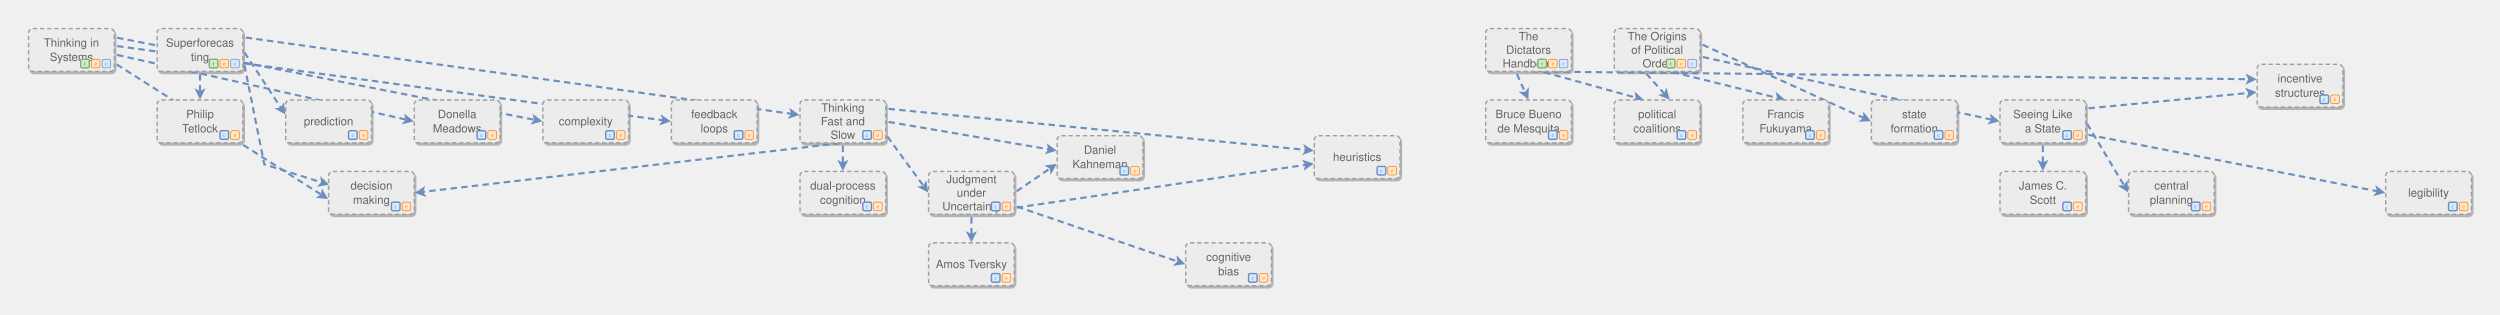
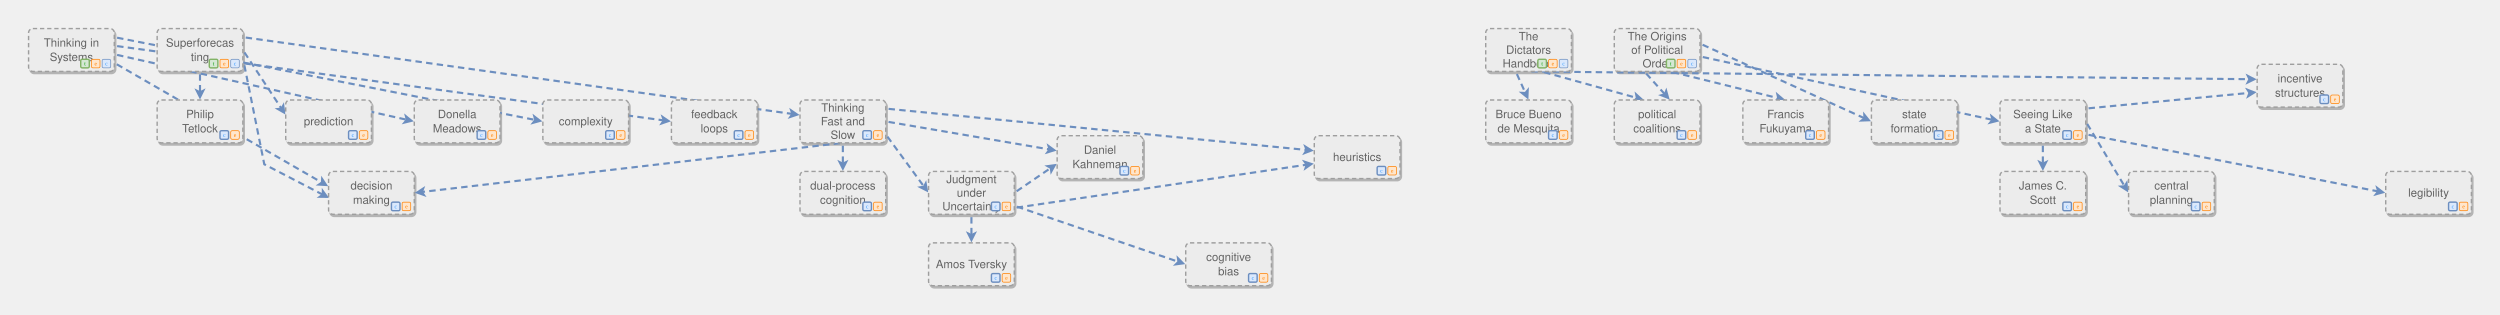
<svg xmlns="http://www.w3.org/2000/svg" width="3500" height="440" viewBox="0 0 3500 440">
  <defs>
  </defs>
  <g id="container-shells">
  </g>
  <g id="node-shadows">
    <rect x="1300" y="340" width="120" height="60" rx="6" ry="6" fill="#000000" stroke="#000000" stroke-width="2" opacity="0.25" transform="translate(2,3)" />
    <rect x="220" y="40" width="120" height="60" rx="6" ry="6" fill="#000000" stroke="#000000" stroke-width="2" opacity="0.25" transform="translate(2,3)" />
    <rect x="2080" y="40" width="120" height="60" rx="6" ry="6" fill="#000000" stroke="#000000" stroke-width="2" opacity="0.25" transform="translate(2,3)" />
    <rect x="2260" y="40" width="120" height="60" rx="6" ry="6" fill="#000000" stroke="#000000" stroke-width="2" opacity="0.25" transform="translate(2,3)" />
    <rect x="1120" y="140" width="120" height="60" rx="6" ry="6" fill="#000000" stroke="#000000" stroke-width="2" opacity="0.25" transform="translate(2,3)" />
    <rect x="40" y="40" width="120" height="60" rx="6" ry="6" fill="#000000" stroke="#000000" stroke-width="2" opacity="0.25" transform="translate(2,3)" />
    <rect x="2980" y="240" width="120" height="60" rx="6" ry="6" fill="#000000" stroke="#000000" stroke-width="2" opacity="0.25" transform="translate(2,3)" />
    <rect x="1660" y="340" width="120" height="60" rx="6" ry="6" fill="#000000" stroke="#000000" stroke-width="2" opacity="0.25" transform="translate(2,3)" />
    <rect x="760" y="140" width="120" height="60" rx="6" ry="6" fill="#000000" stroke="#000000" stroke-width="2" opacity="0.25" transform="translate(2,3)" />
    <rect x="460" y="240" width="120" height="60" rx="6" ry="6" fill="#000000" stroke="#000000" stroke-width="2" opacity="0.25" transform="translate(2,3)" />
    <rect x="1120" y="240" width="120" height="60" rx="6" ry="6" fill="#000000" stroke="#000000" stroke-width="2" opacity="0.25" transform="translate(2,3)" />
    <rect x="2080" y="140" width="120" height="60" rx="6" ry="6" fill="#000000" stroke="#000000" stroke-width="2" opacity="0.25" transform="translate(2,3)" />
    <rect x="940" y="140" width="120" height="60" rx="6" ry="6" fill="#000000" stroke="#000000" stroke-width="2" opacity="0.25" transform="translate(2,3)" />
    <rect x="1840" y="190" width="120" height="60" rx="6" ry="6" fill="#000000" stroke="#000000" stroke-width="2" opacity="0.25" transform="translate(2,3)" />
    <rect x="3160" y="90" width="120" height="60" rx="6" ry="6" fill="#000000" stroke="#000000" stroke-width="2" opacity="0.25" transform="translate(2,3)" />
    <rect x="3340" y="240" width="120" height="60" rx="6" ry="6" fill="#000000" stroke="#000000" stroke-width="2" opacity="0.25" transform="translate(2,3)" />
    <rect x="2260" y="140" width="120" height="60" rx="6" ry="6" fill="#000000" stroke="#000000" stroke-width="2" opacity="0.25" transform="translate(2,3)" />
    <rect x="400" y="140" width="120" height="60" rx="6" ry="6" fill="#000000" stroke="#000000" stroke-width="2" opacity="0.25" transform="translate(2,3)" />
    <rect x="2620" y="140" width="120" height="60" rx="6" ry="6" fill="#000000" stroke="#000000" stroke-width="2" opacity="0.25" transform="translate(2,3)" />
    <rect x="1480" y="190" width="120" height="60" rx="6" ry="6" fill="#000000" stroke="#000000" stroke-width="2" opacity="0.25" transform="translate(2,3)" />
    <rect x="580" y="140" width="120" height="60" rx="6" ry="6" fill="#000000" stroke="#000000" stroke-width="2" opacity="0.25" transform="translate(2,3)" />
    <rect x="2440" y="140" width="120" height="60" rx="6" ry="6" fill="#000000" stroke="#000000" stroke-width="2" opacity="0.25" transform="translate(2,3)" />
    <rect x="2800" y="240" width="120" height="60" rx="6" ry="6" fill="#000000" stroke="#000000" stroke-width="2" opacity="0.25" transform="translate(2,3)" />
    <rect x="1300" y="240" width="120" height="60" rx="6" ry="6" fill="#000000" stroke="#000000" stroke-width="2" opacity="0.25" transform="translate(2,3)" />
    <rect x="220" y="140" width="120" height="60" rx="6" ry="6" fill="#000000" stroke="#000000" stroke-width="2" opacity="0.25" transform="translate(2,3)" />
    <rect x="2800" y="140" width="120" height="60" rx="6" ry="6" fill="#000000" stroke="#000000" stroke-width="2" opacity="0.25" transform="translate(2,3)" />
  </g>
  <g id="edges">
    <g class="edge" data-edge-idx="0" data-edge-base="expresses" data-edge-from="10" data-edge-to="13">
      <line x1="343.96" y1="52.55" x2="1109.35" y2="159.51" stroke="#6c8ebf" stroke-width="3" stroke-dasharray="9 6" />
      <path d="M 1116.04 160.45 L 1106.50 163.66 L 1109.35 159.51 L 1107.75 154.74 Z" fill="#6c8ebf" stroke="#6c8ebf" stroke-width="3" stroke-miterlimit="10" />
      <text x="726" y="105" text-anchor="middle" dominant-baseline="middle" font-family="Helvetica,Inter,Segoe UI,Arial" font-size="11" paint-order="stroke" stroke="#ffffff" stroke-width="3" stroke-linejoin="round" fill="#6c8ebf">
      </text>
    </g>
    <g class="edge" data-edge-idx="1" data-edge-base="expresses" data-edge-from="10" data-edge-to="18">
-       <polyline points="342.28,91.29 370,230 451.28,255.68" fill="none" stroke="#6c8ebf" stroke-width="3" stroke-dasharray="9 6" />
-       <path d="M 457.72 257.71 L 447.78 259.29 L 451.28 255.68 L 450.49 250.71 Z" fill="#6c8ebf" stroke="#6c8ebf" stroke-width="3" stroke-miterlimit="10" />
+       <polyline points="342.13,91.39 370,230 451.88,272.50" fill="none" stroke="#6c8ebf" stroke-width="3" stroke-dasharray="9 6" />
+       <path d="M 457.87 275.61 L 447.81 275.46 L 451.88 272.50 L 451.96 267.47 Z" fill="#6c8ebf" stroke="#6c8ebf" stroke-width="3" stroke-miterlimit="10" />
      <text x="356" y="160" text-anchor="middle" dominant-baseline="middle" font-family="Helvetica,Inter,Segoe UI,Arial" font-size="11" paint-order="stroke" stroke="#ffffff" stroke-width="3" stroke-linejoin="round" fill="#6c8ebf">
      </text>
    </g>
    <g class="edge" data-edge-idx="2" data-edge-base="expresses" data-edge-from="10" data-edge-to="25">
      <line x1="342.20" y1="73.34" x2="394.08" y2="152.03" stroke="#6c8ebf" stroke-width="3" stroke-dasharray="9 6" />
      <path d="M 397.80 157.66 L 389.09 152.62 L 394.08 152.03 L 396.60 147.67 Z" fill="#6c8ebf" stroke="#6c8ebf" stroke-width="3" stroke-miterlimit="10" />
      <text x="368" y="112" text-anchor="middle" dominant-baseline="middle" font-family="Helvetica,Inter,Segoe UI,Arial" font-size="11" paint-order="stroke" stroke="#ffffff" stroke-width="3" stroke-linejoin="round" fill="#6c8ebf">
      </text>
    </g>
    <g class="edge" data-edge-idx="3" data-edge-base="expresses" data-edge-from="10" data-edge-to="8">
      <line x1="280.00" y1="104.00" x2="280.00" y2="129.25" stroke="#6c8ebf" stroke-width="3" stroke-dasharray="9 6" />
      <path d="M 280.00 136.00 L 275.50 127.00 L 280.00 129.25 L 284.50 127.00 Z" fill="#6c8ebf" stroke="#6c8ebf" stroke-width="3" stroke-miterlimit="10" />
      <text x="280" y="116" text-anchor="middle" dominant-baseline="middle" font-family="Helvetica,Inter,Segoe UI,Arial" font-size="11" paint-order="stroke" stroke="#ffffff" stroke-width="3" stroke-linejoin="round" fill="#6c8ebf">
      </text>
    </g>
    <g class="edge" data-edge-idx="4" data-edge-base="expresses" data-edge-from="11" data-edge-to="2">
      <line x1="2123.64" y1="103.65" x2="2135.59" y2="130.20" stroke="#6c8ebf" stroke-width="3" stroke-dasharray="9 6" />
      <path d="M 2138.36 136.35 L 2130.56 129.99 L 2135.59 130.20 L 2138.77 126.30 Z" fill="#6c8ebf" stroke="#6c8ebf" stroke-width="3" stroke-miterlimit="10" />
      <text x="2129" y="116" text-anchor="middle" dominant-baseline="middle" font-family="Helvetica,Inter,Segoe UI,Arial" font-size="11" paint-order="stroke" stroke="#ffffff" stroke-width="3" stroke-linejoin="round" fill="#6c8ebf">
      </text>
    </g>
    <g class="edge" data-edge-idx="5" data-edge-base="expresses" data-edge-from="11" data-edge-to="22">
      <line x1="2144.00" y1="100.04" x2="3149.25" y2="110.88" stroke="#6c8ebf" stroke-width="3" stroke-dasharray="9 6" />
      <path d="M 3156.00 110.96 L 3146.95 115.36 L 3149.25 110.88 L 3147.05 106.36 Z" fill="#6c8ebf" stroke="#6c8ebf" stroke-width="3" stroke-miterlimit="10" />
      <text x="2646" y="105" text-anchor="middle" dominant-baseline="middle" font-family="Helvetica,Inter,Segoe UI,Arial" font-size="11" paint-order="stroke" stroke="#ffffff" stroke-width="3" stroke-linejoin="round" fill="#6c8ebf">
      </text>
    </g>
    <g class="edge" data-edge-idx="6" data-edge-base="expresses" data-edge-from="11" data-edge-to="24">
      <line x1="2161.85" y1="101.07" x2="2291.64" y2="137.12" stroke="#6c8ebf" stroke-width="3" stroke-dasharray="9 6" />
      <path d="M 2298.15 138.93 L 2288.27 140.86 L 2291.64 137.12 L 2290.68 132.18 Z" fill="#6c8ebf" stroke="#6c8ebf" stroke-width="3" stroke-miterlimit="10" />
      <text x="2226" y="119" text-anchor="middle" dominant-baseline="middle" font-family="Helvetica,Inter,Segoe UI,Arial" font-size="11" paint-order="stroke" stroke="#ffffff" stroke-width="3" stroke-linejoin="round" fill="#6c8ebf">
      </text>
    </g>
    <g class="edge" data-edge-idx="7" data-edge-base="expresses" data-edge-from="12" data-edge-to="24">
      <line x1="2304.68" y1="102.97" x2="2330.81" y2="132.01" stroke="#6c8ebf" stroke-width="3" stroke-dasharray="9 6" />
      <path d="M 2335.32 137.03 L 2325.96 133.35 L 2330.81 132.01 L 2332.65 127.33 Z" fill="#6c8ebf" stroke="#6c8ebf" stroke-width="3" stroke-miterlimit="10" />
      <text x="2317" y="117" text-anchor="middle" dominant-baseline="middle" font-family="Helvetica,Inter,Segoe UI,Arial" font-size="11" paint-order="stroke" stroke="#ffffff" stroke-width="3" stroke-linejoin="round" fill="#6c8ebf">
      </text>
    </g>
    <g class="edge" data-edge-idx="8" data-edge-base="expresses" data-edge-from="12" data-edge-to="26">
      <line x1="2383.64" y1="62.65" x2="2610.21" y2="165.55" stroke="#6c8ebf" stroke-width="3" stroke-dasharray="9 6" />
      <path d="M 2616.36 168.35 L 2606.30 168.72 L 2610.21 165.55 L 2610.02 160.53 Z" fill="#6c8ebf" stroke="#6c8ebf" stroke-width="3" stroke-miterlimit="10" />
      <text x="2496" y="113" text-anchor="middle" dominant-baseline="middle" font-family="Helvetica,Inter,Segoe UI,Arial" font-size="11" paint-order="stroke" stroke="#ffffff" stroke-width="3" stroke-linejoin="round" fill="#6c8ebf">
      </text>
    </g>
    <g class="edge" data-edge-idx="9" data-edge-base="expresses" data-edge-from="12" data-edge-to="5">
      <line x1="2341.88" y1="100.96" x2="2489.56" y2="137.42" stroke="#6c8ebf" stroke-width="3" stroke-dasharray="9 6" />
      <path d="M 2496.12 139.04 L 2486.30 141.25 L 2489.56 137.42 L 2488.46 132.51 Z" fill="#6c8ebf" stroke="#6c8ebf" stroke-width="3" stroke-miterlimit="10" />
      <text x="2415" y="118" text-anchor="middle" dominant-baseline="middle" font-family="Helvetica,Inter,Segoe UI,Arial" font-size="11" paint-order="stroke" stroke="#ffffff" stroke-width="3" stroke-linejoin="round" fill="#6c8ebf">
      </text>
    </g>
    <g class="edge" data-edge-idx="10" data-edge-base="expresses" data-edge-from="12" data-edge-to="9">
      <line x1="2383.91" y1="79.85" x2="2789.49" y2="167.72" stroke="#6c8ebf" stroke-width="3" stroke-dasharray="9 6" />
      <path d="M 2796.09 169.15 L 2786.34 171.65 L 2789.49 167.72 L 2788.25 162.85 Z" fill="#6c8ebf" stroke="#6c8ebf" stroke-width="3" stroke-miterlimit="10" />
      <text x="2586" y="123" text-anchor="middle" dominant-baseline="middle" font-family="Helvetica,Inter,Segoe UI,Arial" font-size="11" paint-order="stroke" stroke="#ffffff" stroke-width="3" stroke-linejoin="round" fill="#6c8ebf">
      </text>
    </g>
    <g class="edge" data-edge-idx="11" data-edge-base="expresses" data-edge-from="13" data-edge-to="18">
      <line x1="1176.03" y1="200.46" x2="590.68" y2="268.75" stroke="#6c8ebf" stroke-width="3" stroke-dasharray="9 6" />
      <path d="M 583.97 269.54 L 592.39 264.02 L 590.68 268.75 L 593.43 272.96 Z" fill="#6c8ebf" stroke="#6c8ebf" stroke-width="3" stroke-miterlimit="10" />
      <text x="883" y="234" text-anchor="middle" dominant-baseline="middle" font-family="Helvetica,Inter,Segoe UI,Arial" font-size="11" paint-order="stroke" stroke="#ffffff" stroke-width="3" stroke-linejoin="round" fill="#6c8ebf">
      </text>
    </g>
    <g class="edge" data-edge-idx="12" data-edge-base="expresses" data-edge-from="13" data-edge-to="19">
      <line x1="1180.00" y1="204.00" x2="1180.00" y2="229.25" stroke="#6c8ebf" stroke-width="3" stroke-dasharray="9 6" />
      <path d="M 1180.00 236.00 L 1175.50 227.00 L 1180.00 229.25 L 1184.50 227.00 Z" fill="#6c8ebf" stroke="#6c8ebf" stroke-width="3" stroke-miterlimit="10" />
      <text x="1180" y="216" text-anchor="middle" dominant-baseline="middle" font-family="Helvetica,Inter,Segoe UI,Arial" font-size="11" paint-order="stroke" stroke="#ffffff" stroke-width="3" stroke-linejoin="round" fill="#6c8ebf">
      </text>
    </g>
    <g class="edge" data-edge-idx="13" data-edge-base="expresses" data-edge-from="13" data-edge-to="21">
      <line x1="1243.98" y1="152.39" x2="1829.30" y2="209.95" stroke="#6c8ebf" stroke-width="3" stroke-dasharray="9 6" />
      <path d="M 1836.02 210.61 L 1826.62 214.21 L 1829.30 209.95 L 1827.50 205.25 Z" fill="#6c8ebf" stroke="#6c8ebf" stroke-width="3" stroke-miterlimit="10" />
      <text x="1536" y="180" text-anchor="middle" dominant-baseline="middle" font-family="Helvetica,Inter,Segoe UI,Arial" font-size="11" paint-order="stroke" stroke="#ffffff" stroke-width="3" stroke-linejoin="round" fill="#6c8ebf">
      </text>
    </g>
    <g class="edge" data-edge-idx="14" data-edge-base="expresses" data-edge-from="13" data-edge-to="3">
      <line x1="1243.94" y1="170.67" x2="1469.40" y2="209.19" stroke="#6c8ebf" stroke-width="3" stroke-dasharray="9 6" />
      <path d="M 1476.06 210.33 L 1466.43 213.25 L 1469.40 209.19 L 1467.94 204.38 Z" fill="#6c8ebf" stroke="#6c8ebf" stroke-width="3" stroke-miterlimit="10" />
      <text x="1356" y="189" text-anchor="middle" dominant-baseline="middle" font-family="Helvetica,Inter,Segoe UI,Arial" font-size="11" paint-order="stroke" stroke="#ffffff" stroke-width="3" stroke-linejoin="round" fill="#6c8ebf">
      </text>
    </g>
    <g class="edge" data-edge-idx="15" data-edge-base="expresses" data-edge-from="13" data-edge-to="7">
      <line x1="1242.36" y1="191.23" x2="1293.65" y2="261.32" stroke="#6c8ebf" stroke-width="3" stroke-dasharray="9 6" />
      <path d="M 1297.64 266.77 L 1288.69 262.17 L 1293.65 261.32 L 1295.96 256.85 Z" fill="#6c8ebf" stroke="#6c8ebf" stroke-width="3" stroke-miterlimit="10" />
      <text x="1267" y="226" text-anchor="middle" dominant-baseline="middle" font-family="Helvetica,Inter,Segoe UI,Arial" font-size="11" paint-order="stroke" stroke="#ffffff" stroke-width="3" stroke-linejoin="round" fill="#6c8ebf">
      </text>
    </g>
    <g class="edge" data-edge-idx="16" data-edge-base="expresses" data-edge-from="14" data-edge-to="17">
      <line x1="163.92" y1="52.77" x2="749.45" y2="167.93" stroke="#6c8ebf" stroke-width="3" stroke-dasharray="9 6" />
      <path d="M 756.08 169.23 L 746.38 171.91 L 749.45 167.93 L 748.11 163.08 Z" fill="#6c8ebf" stroke="#6c8ebf" stroke-width="3" stroke-miterlimit="10" />
      <text x="456" y="109" text-anchor="middle" dominant-baseline="middle" font-family="Helvetica,Inter,Segoe UI,Arial" font-size="11" paint-order="stroke" stroke="#ffffff" stroke-width="3" stroke-linejoin="round" fill="#6c8ebf">
      </text>
    </g>
    <g class="edge" data-edge-idx="17" data-edge-base="expresses" data-edge-from="14" data-edge-to="18">
-       <line x1="163.37" y1="90.15" x2="450.93" y2="273.23" stroke="#6c8ebf" stroke-width="3" stroke-dasharray="9 6" />
-       <path d="M 456.63 276.85 L 446.62 275.81 L 450.93 273.23 L 451.45 268.22 Z" fill="#6c8ebf" stroke="#6c8ebf" stroke-width="3" stroke-miterlimit="10" />
-       <text x="306" y="181" text-anchor="middle" dominant-baseline="middle" font-family="Helvetica,Inter,Segoe UI,Arial" font-size="11" paint-order="stroke" stroke="#ffffff" stroke-width="3" stroke-linejoin="round" fill="#6c8ebf">
+       <line x1="163.47" y1="90.00" x2="450.69" y2="255.63" stroke="#6c8ebf" stroke-width="3" stroke-dasharray="9 6" />
+       <path d="M 456.53 259.00 L 446.49 258.40 L 450.69 255.63 L 450.99 250.61 Z" fill="#6c8ebf" stroke="#6c8ebf" stroke-width="3" stroke-miterlimit="10" />
+       <text x="306" y="172" text-anchor="middle" dominant-baseline="middle" font-family="Helvetica,Inter,Segoe UI,Arial" font-size="11" paint-order="stroke" stroke="#ffffff" stroke-width="3" stroke-linejoin="round" fill="#6c8ebf">
      </text>
    </g>
    <g class="edge" data-edge-idx="18" data-edge-base="expresses" data-edge-from="14" data-edge-to="20">
      <line x1="163.96" y1="64.54" x2="929.35" y2="168.55" stroke="#6c8ebf" stroke-width="3" stroke-dasharray="9 6" />
      <path d="M 936.04 169.46 L 926.51 172.71 L 929.35 168.55 L 927.72 163.79 Z" fill="#6c8ebf" stroke="#6c8ebf" stroke-width="3" stroke-miterlimit="10" />
      <text x="546" y="116" text-anchor="middle" dominant-baseline="middle" font-family="Helvetica,Inter,Segoe UI,Arial" font-size="11" paint-order="stroke" stroke="#ffffff" stroke-width="3" stroke-linejoin="round" fill="#6c8ebf">
      </text>
    </g>
    <g class="edge" data-edge-idx="19" data-edge-base="expresses" data-edge-from="14" data-edge-to="4">
      <line x1="163.90" y1="76.87" x2="569.51" y2="167.65" stroke="#6c8ebf" stroke-width="3" stroke-dasharray="9 6" />
      <path d="M 576.10 169.13 L 566.33 171.55 L 569.51 167.65 L 568.30 162.77 Z" fill="#6c8ebf" stroke="#6c8ebf" stroke-width="3" stroke-miterlimit="10" />
      <text x="366" y="121" text-anchor="middle" dominant-baseline="middle" font-family="Helvetica,Inter,Segoe UI,Arial" font-size="11" paint-order="stroke" stroke="#ffffff" stroke-width="3" stroke-linejoin="round" fill="#6c8ebf">
      </text>
    </g>
    <g class="edge" data-edge-idx="20" data-edge-base="expresses" data-edge-from="7" data-edge-to="1">
      <line x1="1360.00" y1="304.00" x2="1360.00" y2="329.25" stroke="#6c8ebf" stroke-width="3" stroke-dasharray="9 6" />
      <path d="M 1360.00 336.00 L 1355.50 327.00 L 1360.00 329.25 L 1364.50 327.00 Z" fill="#6c8ebf" stroke="#6c8ebf" stroke-width="3" stroke-miterlimit="10" />
      <text x="1360" y="316" text-anchor="middle" dominant-baseline="middle" font-family="Helvetica,Inter,Segoe UI,Arial" font-size="11" paint-order="stroke" stroke="#ffffff" stroke-width="3" stroke-linejoin="round" fill="#6c8ebf">
      </text>
    </g>
    <g class="edge" data-edge-idx="21" data-edge-base="expresses" data-edge-from="7" data-edge-to="16">
      <line x1="1423.79" y1="289.29" x2="1649.83" y2="366.52" stroke="#6c8ebf" stroke-width="3" stroke-dasharray="9 6" />
      <path d="M 1656.21 368.71 L 1646.24 370.06 L 1649.83 366.52 L 1649.15 361.54 Z" fill="#6c8ebf" stroke="#6c8ebf" stroke-width="3" stroke-miterlimit="10" />
      <text x="1536" y="327" text-anchor="middle" dominant-baseline="middle" font-family="Helvetica,Inter,Segoe UI,Arial" font-size="11" paint-order="stroke" stroke="#ffffff" stroke-width="3" stroke-linejoin="round" fill="#6c8ebf">
      </text>
    </g>
    <g class="edge" data-edge-idx="22" data-edge-base="expresses" data-edge-from="7" data-edge-to="21">
      <line x1="1363.96" y1="299.41" x2="1829.37" y2="230.57" stroke="#6c8ebf" stroke-width="3" stroke-dasharray="9 6" />
      <path d="M 1836.04 229.59 L 1827.80 235.35 L 1829.37 230.57 L 1826.48 226.45 Z" fill="#6c8ebf" stroke="#6c8ebf" stroke-width="3" stroke-miterlimit="10" />
      <text x="1596" y="264" text-anchor="middle" dominant-baseline="middle" font-family="Helvetica,Inter,Segoe UI,Arial" font-size="11" paint-order="stroke" stroke="#ffffff" stroke-width="3" stroke-linejoin="round" fill="#6c8ebf">
      </text>
    </g>
    <g class="edge" data-edge-idx="23" data-edge-base="expresses" data-edge-from="7" data-edge-to="3">
      <line x1="1423.30" y1="267.74" x2="1471.12" y2="235.07" stroke="#6c8ebf" stroke-width="3" stroke-dasharray="9 6" />
      <path d="M 1476.70 231.26 L 1471.81 240.05 L 1471.12 235.07 L 1466.73 232.62 Z" fill="#6c8ebf" stroke="#6c8ebf" stroke-width="3" stroke-miterlimit="10" />
      <text x="1447" y="251" text-anchor="middle" dominant-baseline="middle" font-family="Helvetica,Inter,Segoe UI,Arial" font-size="11" paint-order="stroke" stroke="#ffffff" stroke-width="3" stroke-linejoin="round" fill="#6c8ebf">
      </text>
    </g>
    <g class="edge" data-edge-idx="24" data-edge-base="expresses" data-edge-from="9" data-edge-to="15">
      <line x1="2922.06" y1="173.43" x2="2974.47" y2="260.78" stroke="#6c8ebf" stroke-width="3" stroke-dasharray="9 6" />
      <path d="M 2977.94 266.57 L 2969.45 261.17 L 2974.47 260.78 L 2977.17 256.54 Z" fill="#6c8ebf" stroke="#6c8ebf" stroke-width="3" stroke-miterlimit="10" />
      <text x="2948" y="216" text-anchor="middle" dominant-baseline="middle" font-family="Helvetica,Inter,Segoe UI,Arial" font-size="11" paint-order="stroke" stroke="#ffffff" stroke-width="3" stroke-linejoin="round" fill="#6c8ebf">
      </text>
    </g>
    <g class="edge" data-edge-idx="25" data-edge-base="expresses" data-edge-from="9" data-edge-to="22">
      <line x1="2923.98" y1="151.62" x2="3149.30" y2="130.03" stroke="#6c8ebf" stroke-width="3" stroke-dasharray="9 6" />
      <path d="M 3156.02 129.38 L 3147.49 134.72 L 3149.30 130.03 L 3146.63 125.76 Z" fill="#6c8ebf" stroke="#6c8ebf" stroke-width="3" stroke-miterlimit="10" />
      <text x="3036" y="140" text-anchor="middle" dominant-baseline="middle" font-family="Helvetica,Inter,Segoe UI,Arial" font-size="11" paint-order="stroke" stroke="#ffffff" stroke-width="3" stroke-linejoin="round" fill="#6c8ebf">
      </text>
    </g>
    <g class="edge" data-edge-idx="26" data-edge-base="expresses" data-edge-from="9" data-edge-to="23">
      <line x1="2923.93" y1="188.77" x2="3329.45" y2="267.94" stroke="#6c8ebf" stroke-width="3" stroke-dasharray="9 6" />
      <path d="M 3336.07 269.23 L 3326.38 271.93 L 3329.45 267.94 L 3328.10 263.09 Z" fill="#6c8ebf" stroke="#6c8ebf" stroke-width="3" stroke-miterlimit="10" />
      <text x="3126" y="227" text-anchor="middle" dominant-baseline="middle" font-family="Helvetica,Inter,Segoe UI,Arial" font-size="11" paint-order="stroke" stroke="#ffffff" stroke-width="3" stroke-linejoin="round" fill="#6c8ebf">
      </text>
    </g>
    <g class="edge" data-edge-idx="27" data-edge-base="expresses" data-edge-from="9" data-edge-to="6">
      <line x1="2860.00" y1="204.00" x2="2860.00" y2="229.25" stroke="#6c8ebf" stroke-width="3" stroke-dasharray="9 6" />
      <path d="M 2860.00 236.00 L 2855.50 227.00 L 2860.00 229.25 L 2864.50 227.00 Z" fill="#6c8ebf" stroke="#6c8ebf" stroke-width="3" stroke-miterlimit="10" />
      <text x="2860" y="216" text-anchor="middle" dominant-baseline="middle" font-family="Helvetica,Inter,Segoe UI,Arial" font-size="11" paint-order="stroke" stroke="#ffffff" stroke-width="3" stroke-linejoin="round" fill="#6c8ebf">
      </text>
    </g>
  </g>
  <g id="nodes">
    <rect x="1300" y="340" width="120" height="60" rx="6" ry="6" fill="#ececec" stroke="#9e9e9e" stroke-width="2" stroke-dasharray="6 4" />
    <text x="1360" y="370" text-anchor="middle" dominant-baseline="middle" font-family="Helvetica,Inter,Segoe UI,Arial" font-size="16" font-weight="normal" fill="#616161">Amos Tversky</text>
    <rect x="1388" y="383" width="12" height="12" rx="2" ry="2" fill="#dae8fc" stroke="#6c8ebf" stroke-width="2" />
    <text x="1394.0" y="389.0" text-anchor="middle" dominant-baseline="central" font-size="8" fill="#3399ff">c</text>
    <rect x="1403" y="383" width="12" height="12" rx="2" ry="2" fill="#ffe6cc" stroke="#ff8000" stroke-width="1" />
    <text x="1409.0" y="389.0" text-anchor="middle" dominant-baseline="central" font-size="8" fill="#ff8000">e</text>
    <g>
      <rect x="220" y="40" width="120" height="60" rx="6" ry="6" fill="#ececec" stroke="#9e9e9e" stroke-width="2" stroke-dasharray="6 4" />
      <text x="280" y="60" text-anchor="middle" dominant-baseline="middle" font-family="Helvetica,Inter,Segoe UI,Arial" font-size="16" font-weight="normal" fill="#616161">Superforecas</text>
      <text x="280" y="80" text-anchor="middle" dominant-baseline="middle" font-family="Helvetica,Inter,Segoe UI,Arial" font-size="16" font-weight="normal" fill="#616161">ting</text>
      <rect x="293" y="83" width="12" height="12" rx="2" ry="2" fill="#d5e8d4" stroke="#82b366" stroke-width="2" />
      <text x="299.0" y="89.0" text-anchor="middle" dominant-baseline="central" font-size="8" fill="#009900">t</text>
      <rect x="308" y="83" width="12" height="12" rx="2" ry="2" fill="#ffe6cc" stroke="#ff8000" stroke-width="1" />
      <text x="314.0" y="89.0" text-anchor="middle" dominant-baseline="central" font-size="8" fill="#ff8000">e</text>
      <rect x="323" y="83" width="12" height="12" rx="2" ry="2" fill="#dae8fc" stroke="#6c8ebf" stroke-width="1" />
      <text x="329.0" y="89.0" text-anchor="middle" dominant-baseline="central" font-size="8" fill="#3399ff">c</text>
    </g>
    <g>
      <rect x="2080" y="40" width="120" height="60" rx="6" ry="6" fill="#ececec" stroke="#9e9e9e" stroke-width="2" stroke-dasharray="6 4" />
      <text x="2140" y="51" text-anchor="middle" dominant-baseline="middle" font-family="Helvetica,Inter,Segoe UI,Arial" font-size="16" font-weight="normal" fill="#616161">The</text>
      <text x="2140" y="70" text-anchor="middle" dominant-baseline="middle" font-family="Helvetica,Inter,Segoe UI,Arial" font-size="16" font-weight="normal" fill="#616161">Dictators</text>
      <text x="2140" y="89" text-anchor="middle" dominant-baseline="middle" font-family="Helvetica,Inter,Segoe UI,Arial" font-size="16" font-weight="normal" fill="#616161">Handbook</text>
      <rect x="2153" y="83" width="12" height="12" rx="2" ry="2" fill="#d5e8d4" stroke="#82b366" stroke-width="2" />
      <text x="2159.0" y="89.0" text-anchor="middle" dominant-baseline="central" font-size="8" fill="#009900">t</text>
      <rect x="2168" y="83" width="12" height="12" rx="2" ry="2" fill="#ffe6cc" stroke="#ff8000" stroke-width="1" />
      <text x="2174.0" y="89.0" text-anchor="middle" dominant-baseline="central" font-size="8" fill="#ff8000">e</text>
      <rect x="2183" y="83" width="12" height="12" rx="2" ry="2" fill="#dae8fc" stroke="#6c8ebf" stroke-width="1" />
      <text x="2189.0" y="89.0" text-anchor="middle" dominant-baseline="central" font-size="8" fill="#3399ff">c</text>
    </g>
    <g>
      <rect x="2260" y="40" width="120" height="60" rx="6" ry="6" fill="#ececec" stroke="#9e9e9e" stroke-width="2" stroke-dasharray="6 4" />
      <text x="2320" y="51" text-anchor="middle" dominant-baseline="middle" font-family="Helvetica,Inter,Segoe UI,Arial" font-size="16" font-weight="normal" fill="#616161">The Origins</text>
      <text x="2320" y="70" text-anchor="middle" dominant-baseline="middle" font-family="Helvetica,Inter,Segoe UI,Arial" font-size="16" font-weight="normal" fill="#616161">of Political</text>
      <text x="2320" y="89" text-anchor="middle" dominant-baseline="middle" font-family="Helvetica,Inter,Segoe UI,Arial" font-size="16" font-weight="normal" fill="#616161">Order</text>
      <rect x="2333" y="83" width="12" height="12" rx="2" ry="2" fill="#d5e8d4" stroke="#82b366" stroke-width="2" />
      <text x="2339.0" y="89.0" text-anchor="middle" dominant-baseline="central" font-size="8" fill="#009900">t</text>
      <rect x="2348" y="83" width="12" height="12" rx="2" ry="2" fill="#ffe6cc" stroke="#ff8000" stroke-width="1" />
      <text x="2354.0" y="89.0" text-anchor="middle" dominant-baseline="central" font-size="8" fill="#ff8000">e</text>
      <rect x="2363" y="83" width="12" height="12" rx="2" ry="2" fill="#dae8fc" stroke="#6c8ebf" stroke-width="1" />
      <text x="2369.0" y="89.0" text-anchor="middle" dominant-baseline="central" font-size="8" fill="#3399ff">c</text>
    </g>
    <g>
      <rect x="1120" y="140" width="120" height="60" rx="6" ry="6" fill="#ececec" stroke="#9e9e9e" stroke-width="2" stroke-dasharray="6 4" />
      <text x="1180" y="151" text-anchor="middle" dominant-baseline="middle" font-family="Helvetica,Inter,Segoe UI,Arial" font-size="16" font-weight="normal" fill="#616161">Thinking</text>
      <text x="1180" y="170" text-anchor="middle" dominant-baseline="middle" font-family="Helvetica,Inter,Segoe UI,Arial" font-size="16" font-weight="normal" fill="#616161">Fast and</text>
      <text x="1180" y="189" text-anchor="middle" dominant-baseline="middle" font-family="Helvetica,Inter,Segoe UI,Arial" font-size="16" font-weight="normal" fill="#616161">Slow</text>
      <rect x="1208" y="183" width="12" height="12" rx="2" ry="2" fill="#dae8fc" stroke="#6c8ebf" stroke-width="2" />
      <text x="1214.0" y="189.0" text-anchor="middle" dominant-baseline="central" font-size="8" fill="#3399ff">c</text>
      <rect x="1223" y="183" width="12" height="12" rx="2" ry="2" fill="#ffe6cc" stroke="#ff8000" stroke-width="1" />
      <text x="1229.0" y="189.0" text-anchor="middle" dominant-baseline="central" font-size="8" fill="#ff8000">e</text>
    </g>
    <g>
      <rect x="40" y="40" width="120" height="60" rx="6" ry="6" fill="#ececec" stroke="#9e9e9e" stroke-width="2" stroke-dasharray="6 4" />
      <text x="100" y="60" text-anchor="middle" dominant-baseline="middle" font-family="Helvetica,Inter,Segoe UI,Arial" font-size="16" font-weight="normal" fill="#616161">Thinking in</text>
      <text x="100" y="80" text-anchor="middle" dominant-baseline="middle" font-family="Helvetica,Inter,Segoe UI,Arial" font-size="16" font-weight="normal" fill="#616161">Systems</text>
      <rect x="113" y="83" width="12" height="12" rx="2" ry="2" fill="#d5e8d4" stroke="#82b366" stroke-width="2" />
      <text x="119.0" y="89.0" text-anchor="middle" dominant-baseline="central" font-size="8" fill="#009900">t</text>
      <rect x="128" y="83" width="12" height="12" rx="2" ry="2" fill="#ffe6cc" stroke="#ff8000" stroke-width="1" />
      <text x="134.0" y="89.0" text-anchor="middle" dominant-baseline="central" font-size="8" fill="#ff8000">e</text>
      <rect x="143" y="83" width="12" height="12" rx="2" ry="2" fill="#dae8fc" stroke="#6c8ebf" stroke-width="1" />
      <text x="149.0" y="89.0" text-anchor="middle" dominant-baseline="central" font-size="8" fill="#3399ff">c</text>
    </g>
    <rect x="2980" y="240" width="120" height="60" rx="6" ry="6" fill="#ececec" stroke="#9e9e9e" stroke-width="2" stroke-dasharray="6 4" />
    <text x="3040" y="260" text-anchor="middle" dominant-baseline="middle" font-family="Helvetica,Inter,Segoe UI,Arial" font-size="16" font-weight="normal" fill="#616161">central</text>
    <text x="3040" y="280" text-anchor="middle" dominant-baseline="middle" font-family="Helvetica,Inter,Segoe UI,Arial" font-size="16" font-weight="normal" fill="#616161">planning</text>
    <rect x="3068" y="283" width="12" height="12" rx="2" ry="2" fill="#dae8fc" stroke="#6c8ebf" stroke-width="2" />
    <text x="3074.0" y="289.0" text-anchor="middle" dominant-baseline="central" font-size="8" fill="#3399ff">c</text>
    <rect x="3083" y="283" width="12" height="12" rx="2" ry="2" fill="#ffe6cc" stroke="#ff8000" stroke-width="1" />
    <text x="3089.0" y="289.0" text-anchor="middle" dominant-baseline="central" font-size="8" fill="#ff8000">e</text>
    <rect x="1660" y="340" width="120" height="60" rx="6" ry="6" fill="#ececec" stroke="#9e9e9e" stroke-width="2" stroke-dasharray="6 4" />
    <text x="1720" y="360" text-anchor="middle" dominant-baseline="middle" font-family="Helvetica,Inter,Segoe UI,Arial" font-size="16" font-weight="normal" fill="#616161">cognitive</text>
    <text x="1720" y="380" text-anchor="middle" dominant-baseline="middle" font-family="Helvetica,Inter,Segoe UI,Arial" font-size="16" font-weight="normal" fill="#616161">bias</text>
    <rect x="1748" y="383" width="12" height="12" rx="2" ry="2" fill="#dae8fc" stroke="#6c8ebf" stroke-width="2" />
    <text x="1754.0" y="389.0" text-anchor="middle" dominant-baseline="central" font-size="8" fill="#3399ff">c</text>
    <rect x="1763" y="383" width="12" height="12" rx="2" ry="2" fill="#ffe6cc" stroke="#ff8000" stroke-width="1" />
    <text x="1769.0" y="389.0" text-anchor="middle" dominant-baseline="central" font-size="8" fill="#ff8000">e</text>
    <rect x="760" y="140" width="120" height="60" rx="6" ry="6" fill="#ececec" stroke="#9e9e9e" stroke-width="2" stroke-dasharray="6 4" />
    <text x="820" y="170" text-anchor="middle" dominant-baseline="middle" font-family="Helvetica,Inter,Segoe UI,Arial" font-size="16" font-weight="normal" fill="#616161">complexity</text>
    <rect x="848" y="183" width="12" height="12" rx="2" ry="2" fill="#dae8fc" stroke="#6c8ebf" stroke-width="2" />
    <text x="854.0" y="189.0" text-anchor="middle" dominant-baseline="central" font-size="8" fill="#3399ff">c</text>
    <rect x="863" y="183" width="12" height="12" rx="2" ry="2" fill="#ffe6cc" stroke="#ff8000" stroke-width="1" />
    <text x="869.0" y="189.0" text-anchor="middle" dominant-baseline="central" font-size="8" fill="#ff8000">e</text>
    <rect x="460" y="240" width="120" height="60" rx="6" ry="6" fill="#ececec" stroke="#9e9e9e" stroke-width="2" stroke-dasharray="6 4" />
    <text x="520" y="260" text-anchor="middle" dominant-baseline="middle" font-family="Helvetica,Inter,Segoe UI,Arial" font-size="16" font-weight="normal" fill="#616161">decision</text>
    <text x="520" y="280" text-anchor="middle" dominant-baseline="middle" font-family="Helvetica,Inter,Segoe UI,Arial" font-size="16" font-weight="normal" fill="#616161">making</text>
    <rect x="548" y="283" width="12" height="12" rx="2" ry="2" fill="#dae8fc" stroke="#6c8ebf" stroke-width="2" />
    <text x="554.0" y="289.0" text-anchor="middle" dominant-baseline="central" font-size="8" fill="#3399ff">c</text>
    <rect x="563" y="283" width="12" height="12" rx="2" ry="2" fill="#ffe6cc" stroke="#ff8000" stroke-width="1" />
    <text x="569.0" y="289.0" text-anchor="middle" dominant-baseline="central" font-size="8" fill="#ff8000">e</text>
    <rect x="1120" y="240" width="120" height="60" rx="6" ry="6" fill="#ececec" stroke="#9e9e9e" stroke-width="2" stroke-dasharray="6 4" />
    <text x="1180" y="260" text-anchor="middle" dominant-baseline="middle" font-family="Helvetica,Inter,Segoe UI,Arial" font-size="16" font-weight="normal" fill="#616161">dual-process</text>
    <text x="1180" y="280" text-anchor="middle" dominant-baseline="middle" font-family="Helvetica,Inter,Segoe UI,Arial" font-size="16" font-weight="normal" fill="#616161">cognition</text>
    <rect x="1208" y="283" width="12" height="12" rx="2" ry="2" fill="#dae8fc" stroke="#6c8ebf" stroke-width="2" />
    <text x="1214.0" y="289.0" text-anchor="middle" dominant-baseline="central" font-size="8" fill="#3399ff">c</text>
    <rect x="1223" y="283" width="12" height="12" rx="2" ry="2" fill="#ffe6cc" stroke="#ff8000" stroke-width="1" />
    <text x="1229.0" y="289.0" text-anchor="middle" dominant-baseline="central" font-size="8" fill="#ff8000">e</text>
    <rect x="2080" y="140" width="120" height="60" rx="6" ry="6" fill="#ececec" stroke="#9e9e9e" stroke-width="2" stroke-dasharray="6 4" />
    <text x="2140" y="160" text-anchor="middle" dominant-baseline="middle" font-family="Helvetica,Inter,Segoe UI,Arial" font-size="16" font-weight="normal" fill="#616161">Bruce Bueno</text>
    <text x="2140" y="180" text-anchor="middle" dominant-baseline="middle" font-family="Helvetica,Inter,Segoe UI,Arial" font-size="16" font-weight="normal" fill="#616161">de Mesquita</text>
    <rect x="2168" y="183" width="12" height="12" rx="2" ry="2" fill="#dae8fc" stroke="#6c8ebf" stroke-width="2" />
    <text x="2174.0" y="189.0" text-anchor="middle" dominant-baseline="central" font-size="8" fill="#3399ff">c</text>
    <rect x="2183" y="183" width="12" height="12" rx="2" ry="2" fill="#ffe6cc" stroke="#ff8000" stroke-width="1" />
    <text x="2189.0" y="189.0" text-anchor="middle" dominant-baseline="central" font-size="8" fill="#ff8000">e</text>
    <rect x="940" y="140" width="120" height="60" rx="6" ry="6" fill="#ececec" stroke="#9e9e9e" stroke-width="2" stroke-dasharray="6 4" />
    <text x="1000" y="160" text-anchor="middle" dominant-baseline="middle" font-family="Helvetica,Inter,Segoe UI,Arial" font-size="16" font-weight="normal" fill="#616161">feedback</text>
    <text x="1000" y="180" text-anchor="middle" dominant-baseline="middle" font-family="Helvetica,Inter,Segoe UI,Arial" font-size="16" font-weight="normal" fill="#616161">loops</text>
    <rect x="1028" y="183" width="12" height="12" rx="2" ry="2" fill="#dae8fc" stroke="#6c8ebf" stroke-width="2" />
    <text x="1034.0" y="189.0" text-anchor="middle" dominant-baseline="central" font-size="8" fill="#3399ff">c</text>
    <rect x="1043" y="183" width="12" height="12" rx="2" ry="2" fill="#ffe6cc" stroke="#ff8000" stroke-width="1" />
    <text x="1049.0" y="189.0" text-anchor="middle" dominant-baseline="central" font-size="8" fill="#ff8000">e</text>
    <rect x="1840" y="190" width="120" height="60" rx="6" ry="6" fill="#ececec" stroke="#9e9e9e" stroke-width="2" stroke-dasharray="6 4" />
    <text x="1900" y="220" text-anchor="middle" dominant-baseline="middle" font-family="Helvetica,Inter,Segoe UI,Arial" font-size="16" font-weight="normal" fill="#616161">heuristics</text>
    <rect x="1928" y="233" width="12" height="12" rx="2" ry="2" fill="#dae8fc" stroke="#6c8ebf" stroke-width="2" />
    <text x="1934.0" y="239.0" text-anchor="middle" dominant-baseline="central" font-size="8" fill="#3399ff">c</text>
    <rect x="1943" y="233" width="12" height="12" rx="2" ry="2" fill="#ffe6cc" stroke="#ff8000" stroke-width="1" />
    <text x="1949.0" y="239.0" text-anchor="middle" dominant-baseline="central" font-size="8" fill="#ff8000">e</text>
    <rect x="3160" y="90" width="120" height="60" rx="6" ry="6" fill="#ececec" stroke="#9e9e9e" stroke-width="2" stroke-dasharray="6 4" />
    <text x="3220" y="110" text-anchor="middle" dominant-baseline="middle" font-family="Helvetica,Inter,Segoe UI,Arial" font-size="16" font-weight="normal" fill="#616161">incentive</text>
    <text x="3220" y="130" text-anchor="middle" dominant-baseline="middle" font-family="Helvetica,Inter,Segoe UI,Arial" font-size="16" font-weight="normal" fill="#616161">structures</text>
    <rect x="3248" y="133" width="12" height="12" rx="2" ry="2" fill="#dae8fc" stroke="#6c8ebf" stroke-width="2" />
    <text x="3254.0" y="139.0" text-anchor="middle" dominant-baseline="central" font-size="8" fill="#3399ff">c</text>
    <rect x="3263" y="133" width="12" height="12" rx="2" ry="2" fill="#ffe6cc" stroke="#ff8000" stroke-width="1" />
    <text x="3269.0" y="139.0" text-anchor="middle" dominant-baseline="central" font-size="8" fill="#ff8000">e</text>
    <rect x="3340" y="240" width="120" height="60" rx="6" ry="6" fill="#ececec" stroke="#9e9e9e" stroke-width="2" stroke-dasharray="6 4" />
    <text x="3400" y="270" text-anchor="middle" dominant-baseline="middle" font-family="Helvetica,Inter,Segoe UI,Arial" font-size="16" font-weight="normal" fill="#616161">legibility</text>
    <rect x="3428" y="283" width="12" height="12" rx="2" ry="2" fill="#dae8fc" stroke="#6c8ebf" stroke-width="2" />
    <text x="3434.0" y="289.0" text-anchor="middle" dominant-baseline="central" font-size="8" fill="#3399ff">c</text>
    <rect x="3443" y="283" width="12" height="12" rx="2" ry="2" fill="#ffe6cc" stroke="#ff8000" stroke-width="1" />
    <text x="3449.0" y="289.0" text-anchor="middle" dominant-baseline="central" font-size="8" fill="#ff8000">e</text>
    <rect x="2260" y="140" width="120" height="60" rx="6" ry="6" fill="#ececec" stroke="#9e9e9e" stroke-width="2" stroke-dasharray="6 4" />
    <text x="2320" y="160" text-anchor="middle" dominant-baseline="middle" font-family="Helvetica,Inter,Segoe UI,Arial" font-size="16" font-weight="normal" fill="#616161">political</text>
    <text x="2320" y="180" text-anchor="middle" dominant-baseline="middle" font-family="Helvetica,Inter,Segoe UI,Arial" font-size="16" font-weight="normal" fill="#616161">coalitions</text>
    <rect x="2348" y="183" width="12" height="12" rx="2" ry="2" fill="#dae8fc" stroke="#6c8ebf" stroke-width="2" />
    <text x="2354.0" y="189.0" text-anchor="middle" dominant-baseline="central" font-size="8" fill="#3399ff">c</text>
    <rect x="2363" y="183" width="12" height="12" rx="2" ry="2" fill="#ffe6cc" stroke="#ff8000" stroke-width="1" />
    <text x="2369.0" y="189.0" text-anchor="middle" dominant-baseline="central" font-size="8" fill="#ff8000">e</text>
    <rect x="400" y="140" width="120" height="60" rx="6" ry="6" fill="#ececec" stroke="#9e9e9e" stroke-width="2" stroke-dasharray="6 4" />
    <text x="460" y="170" text-anchor="middle" dominant-baseline="middle" font-family="Helvetica,Inter,Segoe UI,Arial" font-size="16" font-weight="normal" fill="#616161">prediction</text>
    <rect x="488" y="183" width="12" height="12" rx="2" ry="2" fill="#dae8fc" stroke="#6c8ebf" stroke-width="2" />
    <text x="494.0" y="189.0" text-anchor="middle" dominant-baseline="central" font-size="8" fill="#3399ff">c</text>
    <rect x="503" y="183" width="12" height="12" rx="2" ry="2" fill="#ffe6cc" stroke="#ff8000" stroke-width="1" />
    <text x="509.0" y="189.0" text-anchor="middle" dominant-baseline="central" font-size="8" fill="#ff8000">e</text>
    <rect x="2620" y="140" width="120" height="60" rx="6" ry="6" fill="#ececec" stroke="#9e9e9e" stroke-width="2" stroke-dasharray="6 4" />
    <text x="2680" y="160" text-anchor="middle" dominant-baseline="middle" font-family="Helvetica,Inter,Segoe UI,Arial" font-size="16" font-weight="normal" fill="#616161">state</text>
    <text x="2680" y="180" text-anchor="middle" dominant-baseline="middle" font-family="Helvetica,Inter,Segoe UI,Arial" font-size="16" font-weight="normal" fill="#616161">formation</text>
    <rect x="2708" y="183" width="12" height="12" rx="2" ry="2" fill="#dae8fc" stroke="#6c8ebf" stroke-width="2" />
    <text x="2714.0" y="189.0" text-anchor="middle" dominant-baseline="central" font-size="8" fill="#3399ff">c</text>
    <rect x="2723" y="183" width="12" height="12" rx="2" ry="2" fill="#ffe6cc" stroke="#ff8000" stroke-width="1" />
    <text x="2729.0" y="189.0" text-anchor="middle" dominant-baseline="central" font-size="8" fill="#ff8000">e</text>
    <rect x="1480" y="190" width="120" height="60" rx="6" ry="6" fill="#ececec" stroke="#9e9e9e" stroke-width="2" stroke-dasharray="6 4" />
    <text x="1540" y="210" text-anchor="middle" dominant-baseline="middle" font-family="Helvetica,Inter,Segoe UI,Arial" font-size="16" font-weight="normal" fill="#616161">Daniel</text>
    <text x="1540" y="230" text-anchor="middle" dominant-baseline="middle" font-family="Helvetica,Inter,Segoe UI,Arial" font-size="16" font-weight="normal" fill="#616161">Kahneman</text>
    <rect x="1568" y="233" width="12" height="12" rx="2" ry="2" fill="#dae8fc" stroke="#6c8ebf" stroke-width="2" />
    <text x="1574.0" y="239.0" text-anchor="middle" dominant-baseline="central" font-size="8" fill="#3399ff">c</text>
    <rect x="1583" y="233" width="12" height="12" rx="2" ry="2" fill="#ffe6cc" stroke="#ff8000" stroke-width="1" />
    <text x="1589.0" y="239.0" text-anchor="middle" dominant-baseline="central" font-size="8" fill="#ff8000">e</text>
    <rect x="580" y="140" width="120" height="60" rx="6" ry="6" fill="#ececec" stroke="#9e9e9e" stroke-width="2" stroke-dasharray="6 4" />
    <text x="640" y="160" text-anchor="middle" dominant-baseline="middle" font-family="Helvetica,Inter,Segoe UI,Arial" font-size="16" font-weight="normal" fill="#616161">Donella</text>
    <text x="640" y="180" text-anchor="middle" dominant-baseline="middle" font-family="Helvetica,Inter,Segoe UI,Arial" font-size="16" font-weight="normal" fill="#616161">Meadows</text>
    <rect x="668" y="183" width="12" height="12" rx="2" ry="2" fill="#dae8fc" stroke="#6c8ebf" stroke-width="2" />
    <text x="674.0" y="189.0" text-anchor="middle" dominant-baseline="central" font-size="8" fill="#3399ff">c</text>
    <rect x="683" y="183" width="12" height="12" rx="2" ry="2" fill="#ffe6cc" stroke="#ff8000" stroke-width="1" />
    <text x="689.0" y="189.0" text-anchor="middle" dominant-baseline="central" font-size="8" fill="#ff8000">e</text>
    <rect x="2440" y="140" width="120" height="60" rx="6" ry="6" fill="#ececec" stroke="#9e9e9e" stroke-width="2" stroke-dasharray="6 4" />
    <text x="2500" y="160" text-anchor="middle" dominant-baseline="middle" font-family="Helvetica,Inter,Segoe UI,Arial" font-size="16" font-weight="normal" fill="#616161">Francis</text>
    <text x="2500" y="180" text-anchor="middle" dominant-baseline="middle" font-family="Helvetica,Inter,Segoe UI,Arial" font-size="16" font-weight="normal" fill="#616161">Fukuyama</text>
    <rect x="2528" y="183" width="12" height="12" rx="2" ry="2" fill="#dae8fc" stroke="#6c8ebf" stroke-width="2" />
    <text x="2534.0" y="189.0" text-anchor="middle" dominant-baseline="central" font-size="8" fill="#3399ff">c</text>
    <rect x="2543" y="183" width="12" height="12" rx="2" ry="2" fill="#ffe6cc" stroke="#ff8000" stroke-width="1" />
    <text x="2549.0" y="189.0" text-anchor="middle" dominant-baseline="central" font-size="8" fill="#ff8000">e</text>
    <rect x="2800" y="240" width="120" height="60" rx="6" ry="6" fill="#ececec" stroke="#9e9e9e" stroke-width="2" stroke-dasharray="6 4" />
    <text x="2860" y="260" text-anchor="middle" dominant-baseline="middle" font-family="Helvetica,Inter,Segoe UI,Arial" font-size="16" font-weight="normal" fill="#616161">James C.</text>
    <text x="2860" y="280" text-anchor="middle" dominant-baseline="middle" font-family="Helvetica,Inter,Segoe UI,Arial" font-size="16" font-weight="normal" fill="#616161">Scott</text>
    <rect x="2888" y="283" width="12" height="12" rx="2" ry="2" fill="#dae8fc" stroke="#6c8ebf" stroke-width="2" />
    <text x="2894.0" y="289.0" text-anchor="middle" dominant-baseline="central" font-size="8" fill="#3399ff">c</text>
    <rect x="2903" y="283" width="12" height="12" rx="2" ry="2" fill="#ffe6cc" stroke="#ff8000" stroke-width="1" />
    <text x="2909.0" y="289.0" text-anchor="middle" dominant-baseline="central" font-size="8" fill="#ff8000">e</text>
    <g>
      <rect x="1300" y="240" width="120" height="60" rx="6" ry="6" fill="#ececec" stroke="#9e9e9e" stroke-width="2" stroke-dasharray="6 4" />
      <text x="1360" y="251" text-anchor="middle" dominant-baseline="middle" font-family="Helvetica,Inter,Segoe UI,Arial" font-size="16" font-weight="normal" fill="#616161">Judgment</text>
      <text x="1360" y="270" text-anchor="middle" dominant-baseline="middle" font-family="Helvetica,Inter,Segoe UI,Arial" font-size="16" font-weight="normal" fill="#616161">under</text>
      <text x="1360" y="289" text-anchor="middle" dominant-baseline="middle" font-family="Helvetica,Inter,Segoe UI,Arial" font-size="16" font-weight="normal" fill="#616161">Uncertainty</text>
      <rect x="1388" y="283" width="12" height="12" rx="2" ry="2" fill="#dae8fc" stroke="#6c8ebf" stroke-width="2" />
      <text x="1394.0" y="289.0" text-anchor="middle" dominant-baseline="central" font-size="8" fill="#3399ff">c</text>
      <rect x="1403" y="283" width="12" height="12" rx="2" ry="2" fill="#ffe6cc" stroke="#ff8000" stroke-width="1" />
      <text x="1409.0" y="289.0" text-anchor="middle" dominant-baseline="central" font-size="8" fill="#ff8000">e</text>
    </g>
    <rect x="220" y="140" width="120" height="60" rx="6" ry="6" fill="#ececec" stroke="#9e9e9e" stroke-width="2" stroke-dasharray="6 4" />
    <text x="280" y="160" text-anchor="middle" dominant-baseline="middle" font-family="Helvetica,Inter,Segoe UI,Arial" font-size="16" font-weight="normal" fill="#616161">Philip</text>
    <text x="280" y="180" text-anchor="middle" dominant-baseline="middle" font-family="Helvetica,Inter,Segoe UI,Arial" font-size="16" font-weight="normal" fill="#616161">Tetlock</text>
    <rect x="308" y="183" width="12" height="12" rx="2" ry="2" fill="#dae8fc" stroke="#6c8ebf" stroke-width="2" />
    <text x="314.0" y="189.0" text-anchor="middle" dominant-baseline="central" font-size="8" fill="#3399ff">c</text>
    <rect x="323" y="183" width="12" height="12" rx="2" ry="2" fill="#ffe6cc" stroke="#ff8000" stroke-width="1" />
    <text x="329.0" y="189.0" text-anchor="middle" dominant-baseline="central" font-size="8" fill="#ff8000">e</text>
    <g>
      <rect x="2800" y="140" width="120" height="60" rx="6" ry="6" fill="#ececec" stroke="#9e9e9e" stroke-width="2" stroke-dasharray="6 4" />
      <text x="2860" y="160" text-anchor="middle" dominant-baseline="middle" font-family="Helvetica,Inter,Segoe UI,Arial" font-size="16" font-weight="normal" fill="#616161">Seeing Like</text>
      <text x="2860" y="180" text-anchor="middle" dominant-baseline="middle" font-family="Helvetica,Inter,Segoe UI,Arial" font-size="16" font-weight="normal" fill="#616161">a State</text>
      <rect x="2888" y="183" width="12" height="12" rx="2" ry="2" fill="#dae8fc" stroke="#6c8ebf" stroke-width="2" />
      <text x="2894.0" y="189.0" text-anchor="middle" dominant-baseline="central" font-size="8" fill="#3399ff">c</text>
      <rect x="2903" y="183" width="12" height="12" rx="2" ry="2" fill="#ffe6cc" stroke="#ff8000" stroke-width="1" />
      <text x="2909.0" y="189.0" text-anchor="middle" dominant-baseline="central" font-size="8" fill="#ff8000">e</text>
    </g>
  </g>
</svg>
